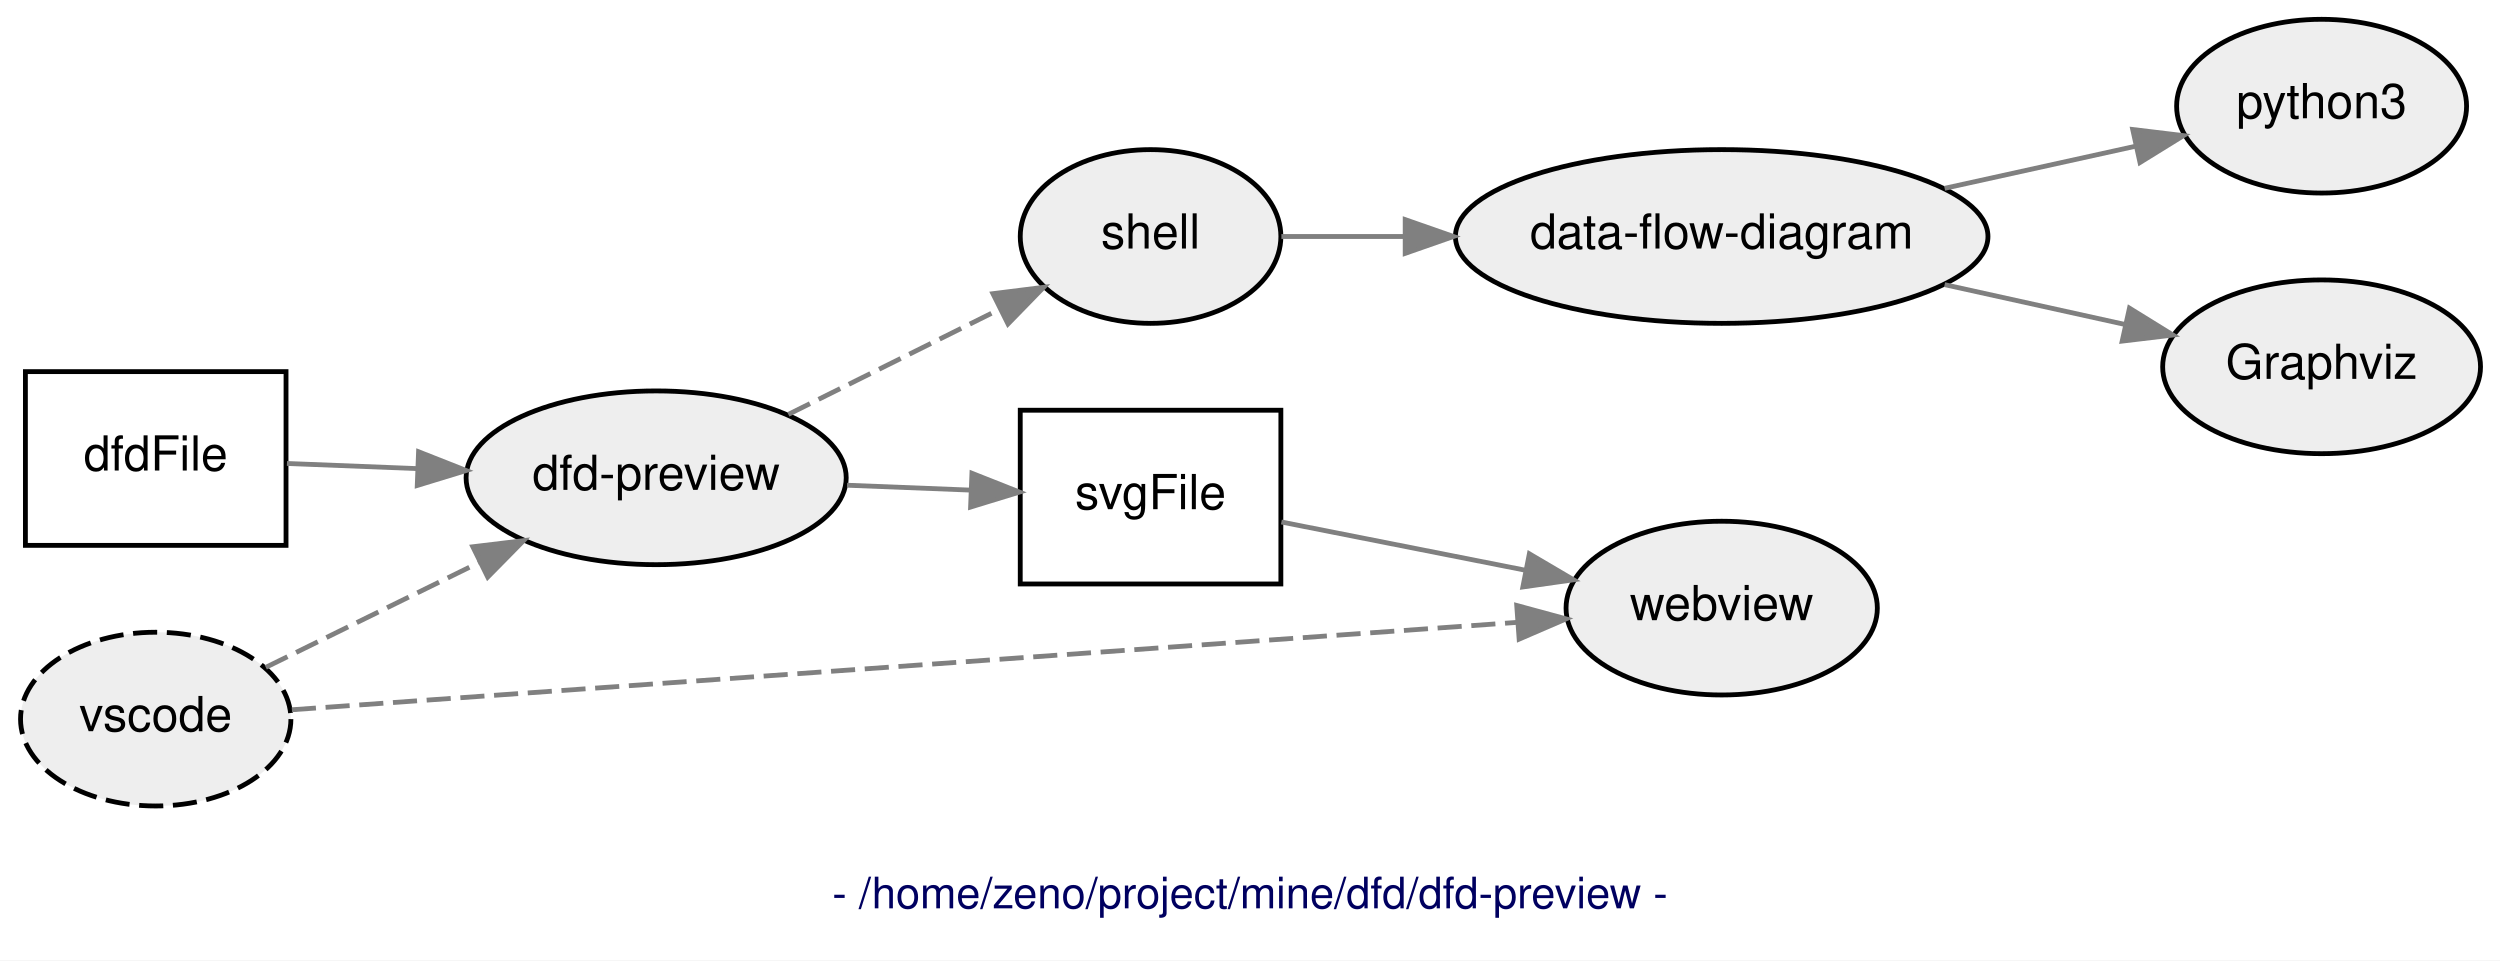
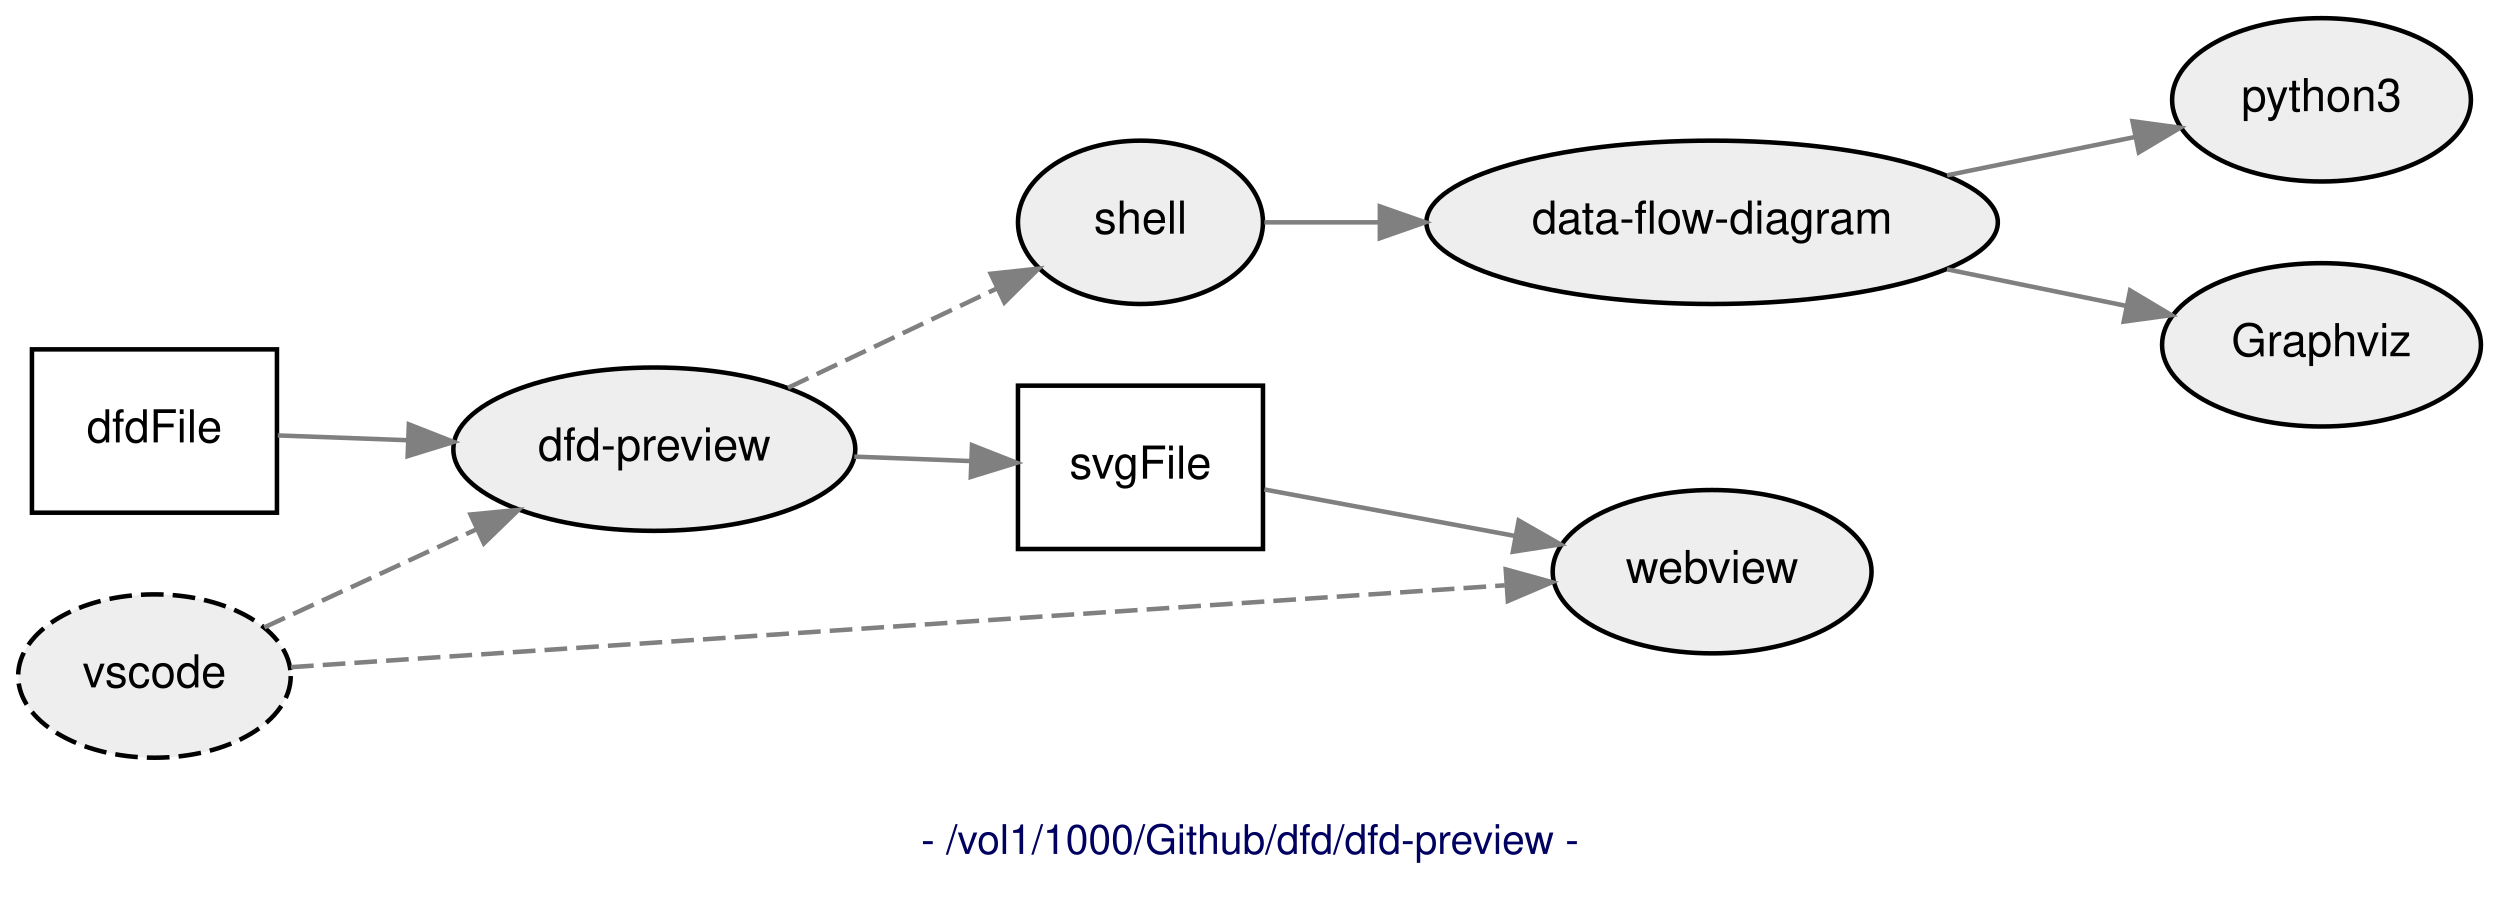
- <svg xmlns="http://www.w3.org/2000/svg" width="518pt" height="199pt" viewBox="0.00 0.00 517.99 199.00">
+ <svg xmlns="http://www.w3.org/2000/svg" width="551pt" height="199pt" viewBox="0.00 0.00 550.96 199.00">
  <g id="graph0" class="graph" transform="scale(1 1) rotate(0) translate(4 195)">
-     <polygon fill="white" stroke="transparent" points="-4,4 -4,-195 513.99,-195 513.99,4 -4,4" />
-     <text text-anchor="middle" x="255" y="-6.8" font-family="Helvetica,sans-Serif" font-size="9.00" fill="#000060">- /home/zeno/project/mine/dfd/dfd-preview -</text>
+     <polygon fill="white" stroke="transparent" points="-4,4 -4,-195 546.96,-195 546.96,4 -4,4" />
+     <text text-anchor="middle" x="271.48" y="-6.8" font-family="Helvetica,sans-Serif" font-size="9.00" fill="#000060">- /vol1/1000/Github/dfd/dfd-preview -</text>
    <g id="node1" class="node">
-       <ellipse fill="#eeeeee" stroke="black" cx="352.73" cy="-146" rx="55.17" ry="18" />
-       <text text-anchor="middle" x="352.73" y="-143.5" font-family="Helvetica,sans-Serif" font-size="10.00">data-flow-diagram</text>
+       <ellipse fill="#eeeeee" stroke="black" cx="373.33" cy="-146" rx="62.97" ry="18" />
+       <text text-anchor="middle" x="373.33" y="-143.5" font-family="Helvetica,sans-Serif" font-size="10.00">data-flow-diagram</text>
    </g>
    <g id="node2" class="node">
-       <ellipse fill="#eeeeee" stroke="black" cx="477.03" cy="-173" rx="30.04" ry="18" />
-       <text text-anchor="middle" x="477.03" y="-170.5" font-family="Helvetica,sans-Serif" font-size="10.00">python3</text>
+       <ellipse fill="#eeeeee" stroke="black" cx="507.64" cy="-173" rx="32.93" ry="18" />
+       <text text-anchor="middle" x="507.64" y="-170.5" font-family="Helvetica,sans-Serif" font-size="10.00">python3</text>
    </g>
    <g id="edge8" class="edge">
-       <path fill="none" stroke="gray" d="M398.92,-155.98C411.89,-158.84 425.89,-161.93 438.36,-164.68" />
-       <polygon fill="gray" stroke="gray" points="437.89,-168.17 448.41,-166.9 439.4,-161.33 437.89,-168.17" />
+       <path fill="none" stroke="gray" d="M425.1,-156.36C438.79,-159.15 453.41,-162.14 466.43,-164.79" />
+       <polygon fill="gray" stroke="gray" points="465.98,-168.28 476.48,-166.85 467.38,-161.42 465.98,-168.28" />
    </g>
    <g id="node3" class="node">
-       <ellipse fill="#eeeeee" stroke="black" cx="477.03" cy="-119" rx="32.93" ry="18" />
-       <text text-anchor="middle" x="477.03" y="-116.5" font-family="Helvetica,sans-Serif" font-size="10.00">Graphviz</text>
+       <ellipse fill="#eeeeee" stroke="black" cx="507.64" cy="-119" rx="35.14" ry="18" />
+       <text text-anchor="middle" x="507.64" y="-116.5" font-family="Helvetica,sans-Serif" font-size="10.00">Graphviz</text>
    </g>
    <g id="edge9" class="edge">
-       <path fill="none" stroke="gray" d="M398.92,-136.02C411.13,-133.33 424.25,-130.43 436.15,-127.8" />
-       <polygon fill="gray" stroke="gray" points="437.22,-131.15 446.23,-125.58 435.71,-124.32 437.22,-131.15" />
+       <path fill="none" stroke="gray" d="M425.1,-135.64C438.09,-132.99 451.9,-130.17 464.4,-127.62" />
+       <polygon fill="gray" stroke="gray" points="465.45,-130.98 474.55,-125.55 464.05,-124.12 465.45,-130.98" />
    </g>
    <g id="node4" class="node">
-       <polygon fill="none" stroke="black" points="55.26,-118 1.26,-118 1.26,-82 55.26,-82 55.26,-118" />
-       <text text-anchor="middle" x="28.26" y="-97.5" font-family="Helvetica,sans-Serif" font-size="10.00">dfdFile</text>
+       <polygon fill="none" stroke="black" points="57.02,-118 3.02,-118 3.02,-82 57.02,-82 57.02,-118" />
+       <text text-anchor="middle" x="30.02" y="-97.5" font-family="Helvetica,sans-Serif" font-size="10.00">dfdFile</text>
    </g>
    <g id="node8" class="node">
-       <ellipse fill="#eeeeee" stroke="black" cx="131.95" cy="-96" rx="39.38" ry="18" />
-       <text text-anchor="middle" x="131.95" y="-93.5" font-family="Helvetica,sans-Serif" font-size="10.00">dfd-preview</text>
+       <ellipse fill="#eeeeee" stroke="black" cx="140.19" cy="-96" rx="44.3" ry="18" />
+       <text text-anchor="middle" x="140.19" y="-93.5" font-family="Helvetica,sans-Serif" font-size="10.00">dfd-preview</text>
    </g>
    <g id="edge1" class="edge">
-       <path fill="none" stroke="gray" d="M55.45,-98.97C63.74,-98.64 73.2,-98.27 82.54,-97.9" />
-       <polygon fill="gray" stroke="gray" points="82.72,-101.4 92.58,-97.51 82.45,-94.41 82.72,-101.4" />
+       <path fill="none" stroke="gray" d="M57.21,-99.03C65.84,-98.71 75.78,-98.35 85.69,-97.98" />
+       <polygon fill="gray" stroke="gray" points="86.09,-101.47 95.95,-97.6 85.83,-94.47 86.09,-101.47" />
    </g>
    <g id="node5" class="node">
-       <polygon fill="none" stroke="black" points="261.39,-110 207.39,-110 207.39,-74 261.39,-74 261.39,-110" />
-       <text text-anchor="middle" x="234.39" y="-89.5" font-family="Helvetica,sans-Serif" font-size="10.00">svgFile</text>
+       <polygon fill="none" stroke="black" points="274.34,-110 220.34,-110 220.34,-74 274.34,-74 274.34,-110" />
+       <text text-anchor="middle" x="247.34" y="-89.5" font-family="Helvetica,sans-Serif" font-size="10.00">svgFile</text>
    </g>
    <g id="node9" class="node">
-       <ellipse fill="#eeeeee" stroke="black" cx="352.73" cy="-69" rx="32.25" ry="18" />
-       <text text-anchor="middle" x="352.73" y="-66.5" font-family="Helvetica,sans-Serif" font-size="10.00">webview</text>
+       <ellipse fill="#eeeeee" stroke="black" cx="373.33" cy="-69" rx="35.14" ry="18" />
+       <text text-anchor="middle" x="373.33" y="-66.5" font-family="Helvetica,sans-Serif" font-size="10.00">webview</text>
    </g>
    <g id="edge3" class="edge">
-       <path fill="none" stroke="gray" d="M261.5,-86.84C276.37,-83.9 295.3,-80.16 311.98,-76.86" />
-       <polygon fill="gray" stroke="gray" points="312.88,-80.25 322.02,-74.87 311.53,-73.38 312.88,-80.25" />
+       <path fill="none" stroke="gray" d="M274.64,-87.12C290.71,-84.14 311.64,-80.26 330.01,-76.85" />
+       <polygon fill="gray" stroke="gray" points="330.7,-80.28 339.9,-75.02 329.42,-73.4 330.7,-80.28" />
    </g>
    <g id="node6" class="node">
-       <ellipse fill="#eeeeee" stroke="black" stroke-dasharray="5,2" cx="28.26" cy="-46" rx="28.01" ry="18" />
-       <text text-anchor="middle" x="28.26" y="-43.5" font-family="Helvetica,sans-Serif" font-size="10.00">vscode</text>
+       <ellipse fill="#eeeeee" stroke="black" stroke-dasharray="5,2" cx="30.02" cy="-46" rx="30.04" ry="18" />
+       <text text-anchor="middle" x="30.02" y="-43.5" font-family="Helvetica,sans-Serif" font-size="10.00">vscode</text>
    </g>
    <g id="edge4" class="edge">
-       <path fill="none" stroke="gray" stroke-dasharray="5,2" d="M51.07,-56.73C63.9,-63.03 80.44,-71.17 95.14,-78.39" />
-       <polygon fill="gray" stroke="gray" points="93.96,-81.71 104.48,-82.98 97.05,-75.43 93.96,-81.71" />
+       <path fill="none" stroke="gray" stroke-dasharray="5,2" d="M54.23,-56.73C67.8,-63 85.27,-71.08 100.84,-78.27" />
+       <polygon fill="gray" stroke="gray" points="99.69,-81.6 110.24,-82.62 102.63,-75.24 99.69,-81.6" />
    </g>
    <g id="edge5" class="edge">
-       <path fill="none" stroke="gray" stroke-dasharray="5,2" d="M56.47,-47.94C112.97,-51.97 243.29,-61.27 310.29,-66.04" />
-       <polygon fill="gray" stroke="gray" points="310.26,-69.55 320.48,-66.77 310.76,-62.57 310.26,-69.55" />
+       <path fill="none" stroke="gray" stroke-dasharray="5,2" d="M60.12,-47.96C119.85,-51.99 256.61,-61.2 327.65,-65.99" />
+       <polygon fill="gray" stroke="gray" points="327.84,-69.51 338.05,-66.69 328.31,-62.53 327.84,-69.51" />
    </g>
    <g id="node7" class="node">
-       <ellipse fill="#eeeeee" stroke="black" cx="234.39" cy="-146" rx="27" ry="18" />
-       <text text-anchor="middle" x="234.39" y="-143.5" font-family="Helvetica,sans-Serif" font-size="10.00">shell</text>
+       <ellipse fill="#eeeeee" stroke="black" cx="247.34" cy="-146" rx="27" ry="18" />
+       <text text-anchor="middle" x="247.34" y="-143.5" font-family="Helvetica,sans-Serif" font-size="10.00">shell</text>
    </g>
    <g id="edge7" class="edge">
-       <path fill="none" stroke="gray" d="M261.5,-146C269.19,-146 277.97,-146 286.96,-146" />
-       <polygon fill="gray" stroke="gray" points="287.15,-149.5 297.15,-146 287.15,-142.5 287.15,-149.5" />
+       <path fill="none" stroke="gray" d="M274.64,-146C282.23,-146 290.91,-146 299.88,-146" />
+       <polygon fill="gray" stroke="gray" points="300.1,-149.5 310.1,-146 300.1,-142.5 300.1,-149.5" />
    </g>
    <g id="edge2" class="edge">
-       <path fill="none" stroke="gray" d="M171.5,-94.46C179.9,-94.13 188.76,-93.78 197.08,-93.45" />
-       <polygon fill="gray" stroke="gray" points="197.38,-96.94 207.23,-93.04 197.1,-89.94 197.38,-96.94" />
+       <path fill="none" stroke="gray" d="M184.27,-94.36C192.8,-94.04 201.68,-93.7 209.96,-93.38" />
+       <polygon fill="gray" stroke="gray" points="210.21,-96.88 220.07,-93 209.94,-89.88 210.21,-96.88" />
    </g>
    <g id="edge6" class="edge">
-       <path fill="none" stroke="gray" stroke-dasharray="5,2" d="M159.34,-109.14C172.75,-115.81 189.12,-123.96 203.05,-130.89" />
-       <polygon fill="gray" stroke="gray" points="201.73,-134.15 212.24,-135.47 204.85,-127.88 201.73,-134.15" />
+       <path fill="none" stroke="gray" stroke-dasharray="5,2" d="M169.65,-109.53C183.92,-116.32 201.21,-124.54 215.77,-131.46" />
+       <polygon fill="gray" stroke="gray" points="214.34,-134.66 224.87,-135.79 217.35,-128.34 214.34,-134.66" />
    </g>
  </g>
</svg>
